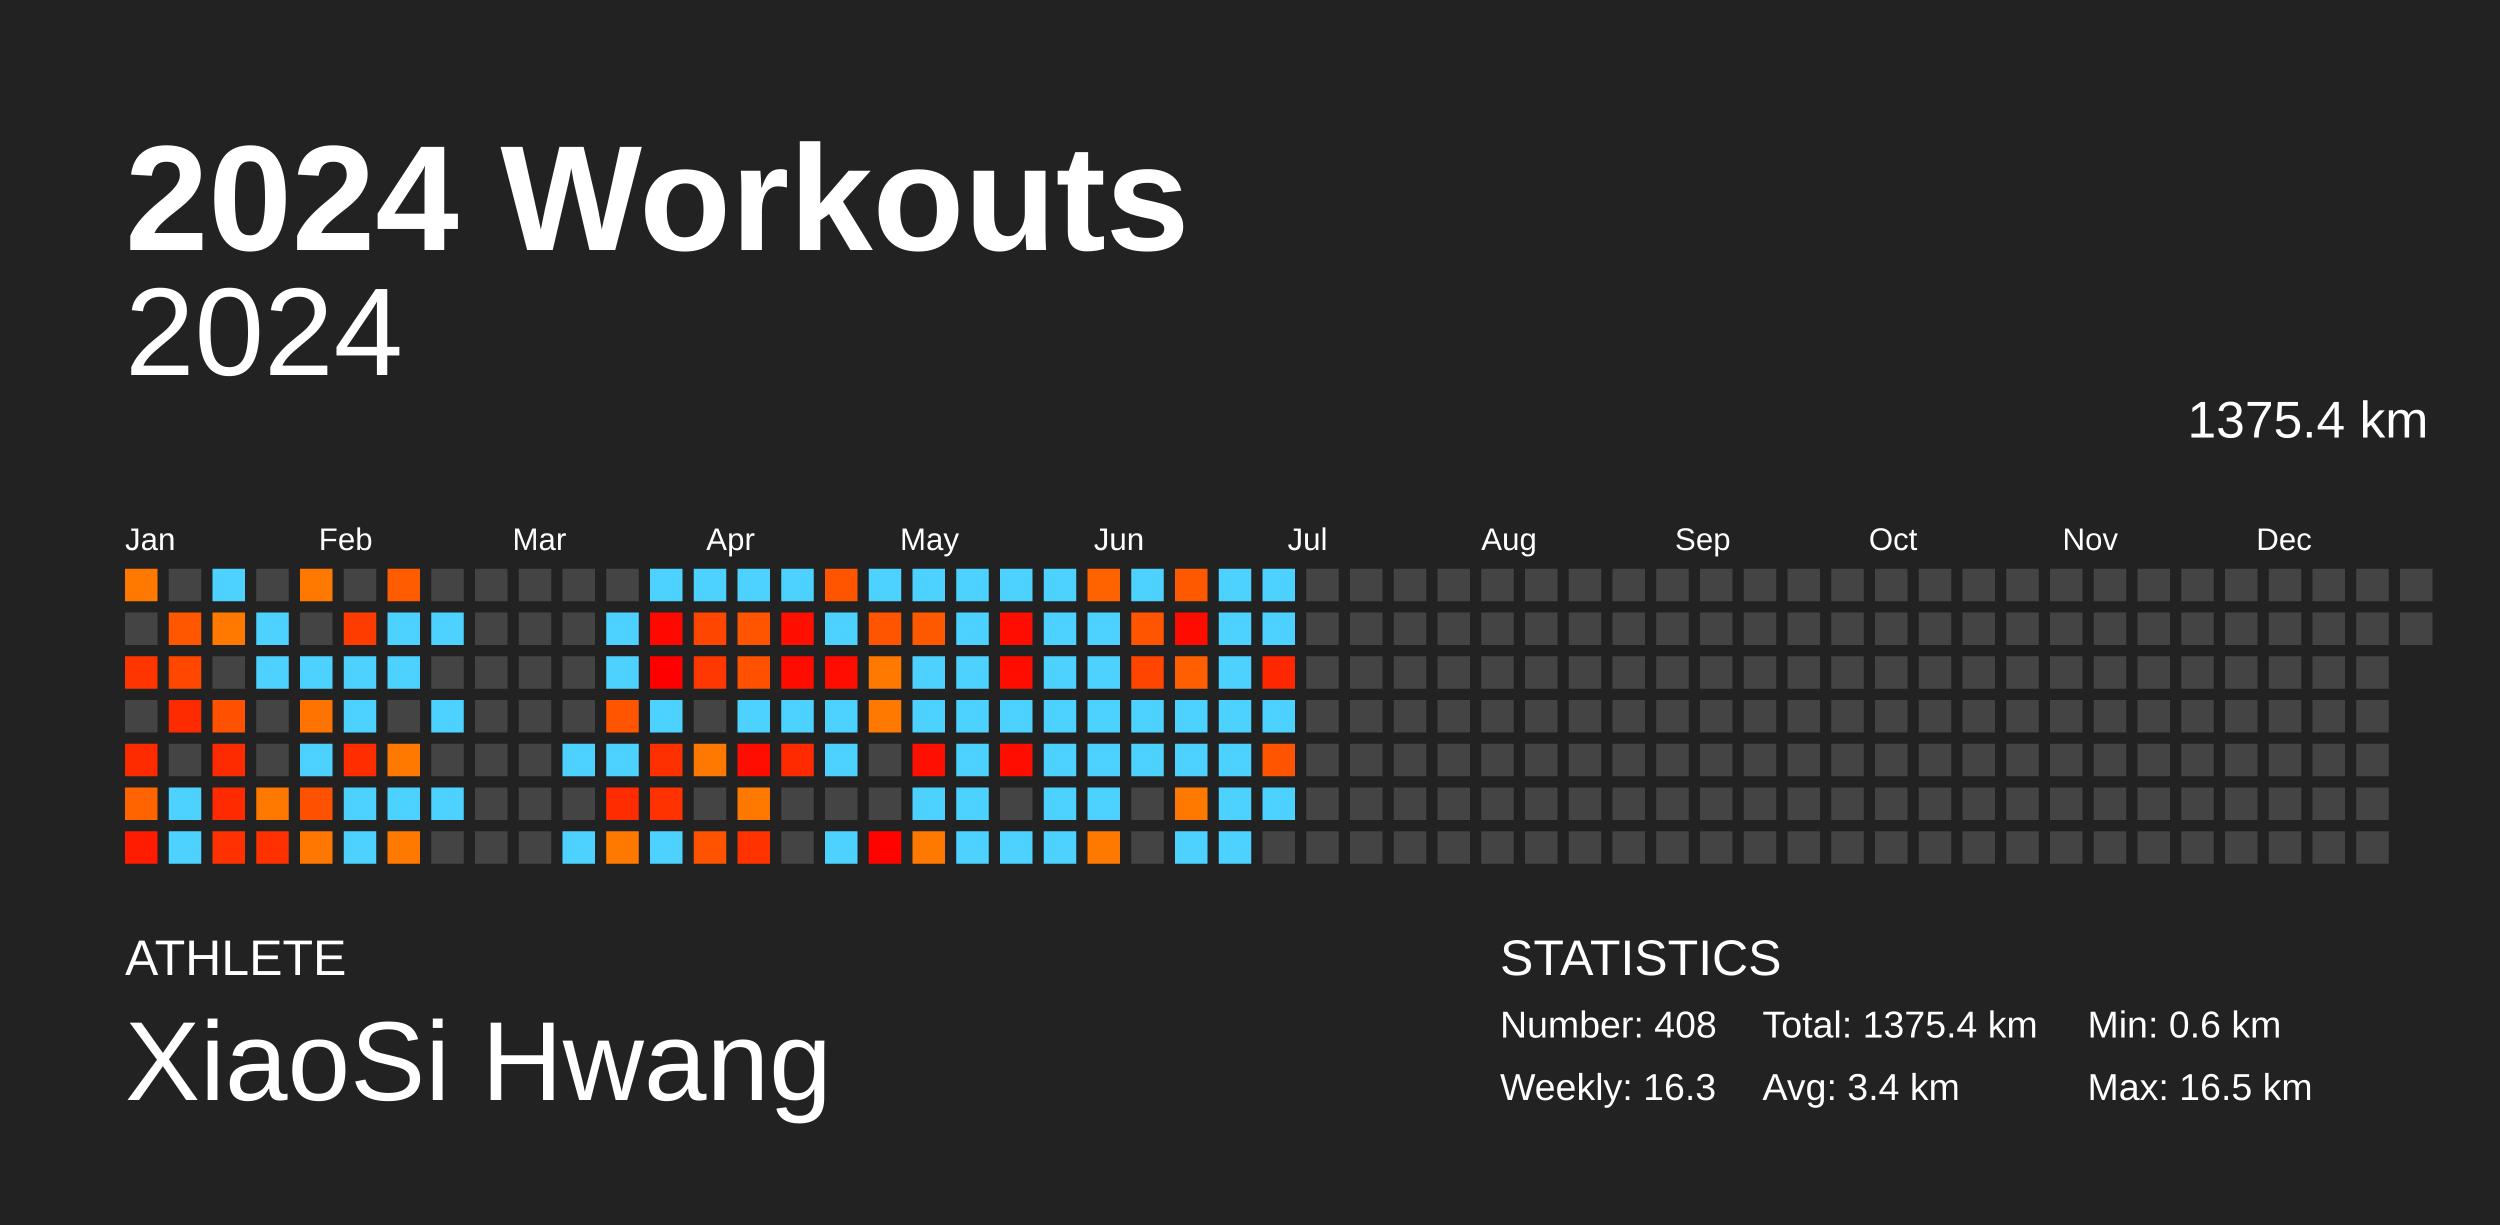
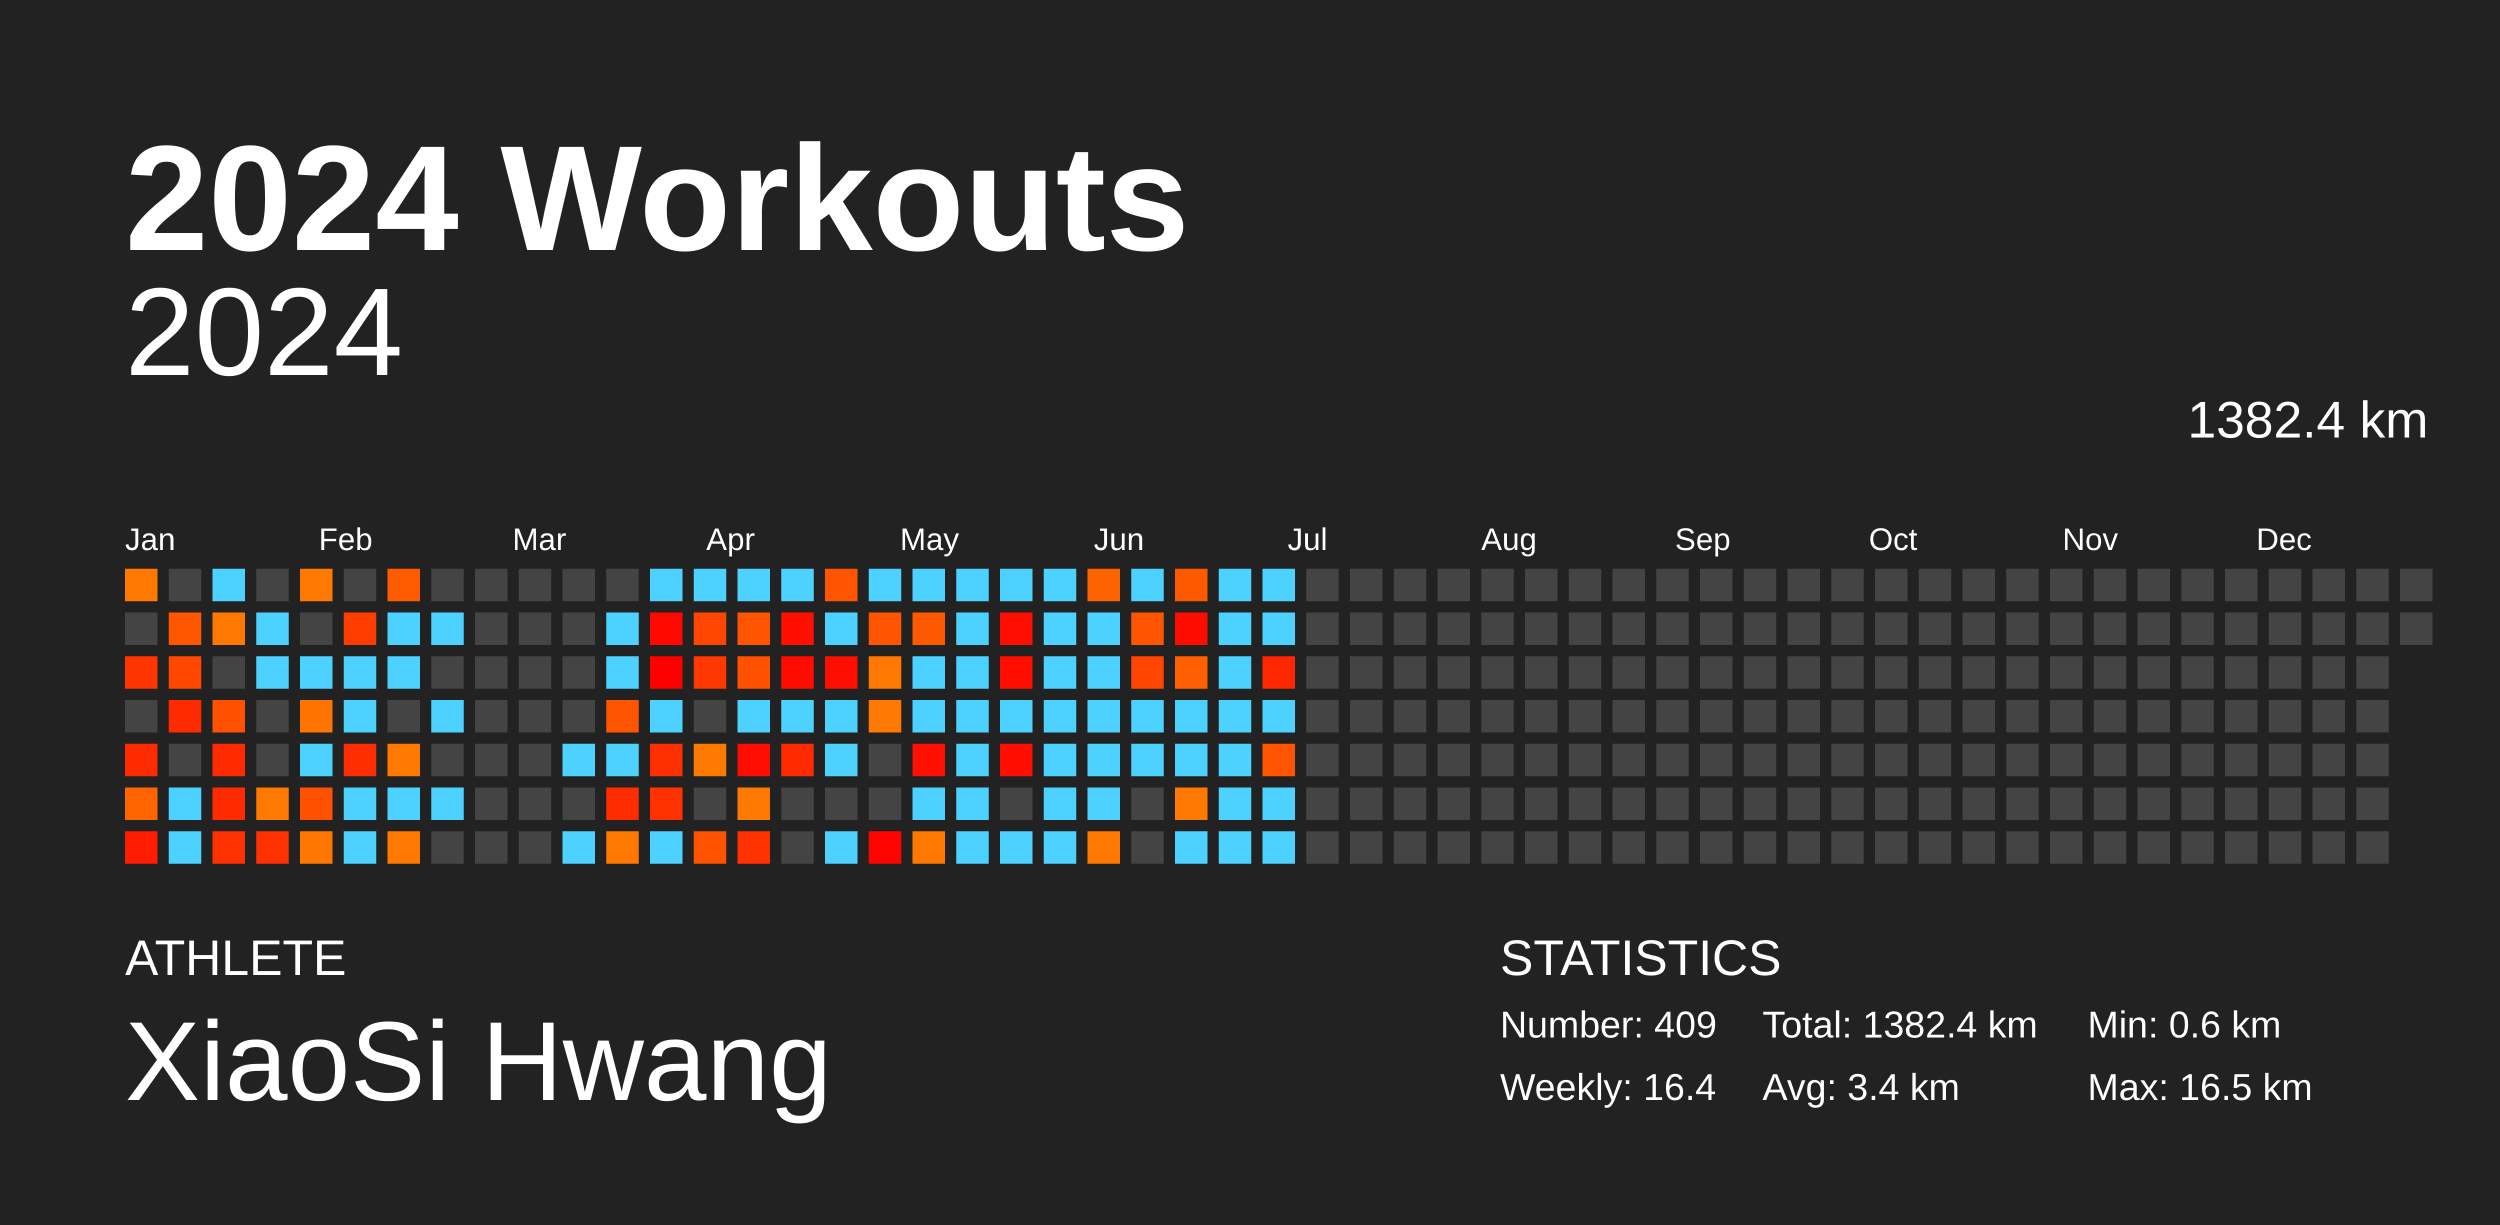
<svg xmlns="http://www.w3.org/2000/svg" baseProfile="full" height="98mm" version="1.1" viewBox="0,0,200,98" width="200mm">
  <defs />
  <rect fill="#222222" height="98" width="200" x="0" y="0" />
  <text fill="#FFFFFF" style="font-size:12px; font-family:Arial; font-weight:bold;" x="10" y="20">2024 Workouts</text>
  <text fill="#FFFFFF" style="font-size:4px; font-family:Arial" x="10" y="78">ATHLETE</text>
  <text fill="#FFFFFF" style="font-size:9px; font-family:Arial" x="10" y="88">XiaoSi Hwang</text>
  <text fill="#FFFFFF" style="font-size:4px; font-family:Arial" x="120" y="78">STATISTICS</text>
-   <text fill="#FFFFFF" style="font-size:3px; font-family:Arial" x="120" y="83">Number: 408</text>
-   <text fill="#FFFFFF" style="font-size:3px; font-family:Arial" x="120" y="88">Weekly: 16.3</text>
-   <text fill="#FFFFFF" style="font-size:3px; font-family:Arial" x="141" y="83">Total: 1375.4 km</text>
+   <text fill="#FFFFFF" style="font-size:3px; font-family:Arial" x="120" y="83">Number: 409</text>
+   <text fill="#FFFFFF" style="font-size:3px; font-family:Arial" x="120" y="88">Weekly: 16.4</text>
+   <text fill="#FFFFFF" style="font-size:3px; font-family:Arial" x="141" y="83">Total: 1382.4 km</text>
  <text fill="#FFFFFF" style="font-size:3px; font-family:Arial" x="141" y="88">Avg: 3.4 km</text>
  <text fill="#FFFFFF" style="font-size:3px; font-family:Arial" x="167" y="83">Min: 0.6 km</text>
  <text fill="#FFFFFF" style="font-size:3px; font-family:Arial" x="167" y="88">Max: 16.5 km</text>
  <text alignment-baseline="hanging" fill="#FFFFFF" style="font-size:10.0px; font-family:Arial;" x="10" y="30">2024</text>
-   <text alignment-baseline="hanging" fill="#FFFFFF" style="font-size:4.125px; font-family:Arial;" x="175" y="35">1375.4 km</text>
+   <text alignment-baseline="hanging" fill="#FFFFFF" style="font-size:4.125px; font-family:Arial;" x="175" y="35">1382.4 km</text>
  <text fill="#FFFFFF" style="font-size:2.5px; font-family:Arial" x="10.0" y="44">Jan</text>
  <text fill="#FFFFFF" style="font-size:2.5px; font-family:Arial" x="25.5" y="44">Feb</text>
  <text fill="#FFFFFF" style="font-size:2.5px; font-family:Arial" x="41.0" y="44">Mar</text>
  <text fill="#FFFFFF" style="font-size:2.5px; font-family:Arial" x="56.5" y="44">Apr</text>
  <text fill="#FFFFFF" style="font-size:2.5px; font-family:Arial" x="72.0" y="44">May</text>
  <text fill="#FFFFFF" style="font-size:2.5px; font-family:Arial" x="87.5" y="44">Jun</text>
  <text fill="#FFFFFF" style="font-size:2.5px; font-family:Arial" x="103.0" y="44">Jul</text>
  <text fill="#FFFFFF" style="font-size:2.5px; font-family:Arial" x="118.5" y="44">Aug</text>
  <text fill="#FFFFFF" style="font-size:2.5px; font-family:Arial" x="134.0" y="44">Sep</text>
  <text fill="#FFFFFF" style="font-size:2.5px; font-family:Arial" x="149.5" y="44">Oct</text>
  <text fill="#FFFFFF" style="font-size:2.5px; font-family:Arial" x="165.0" y="44">Nov</text>
  <text fill="#FFFFFF" style="font-size:2.5px; font-family:Arial" x="180.5" y="44">Dec</text>
  <rect fill="#ff7900" height="2.6" width="2.6" x="10.0" y="45.5" />
  <rect fill="#444444" height="2.6" width="2.6" x="10.0" y="49.0" />
  <rect fill="#ff3500" height="2.6" width="2.6" x="10.0" y="52.5" />
  <rect fill="#444444" height="2.6" width="2.6" x="10.0" y="56.0" />
  <rect fill="#ff2b00" height="2.6" width="2.6" x="10.0" y="59.5" />
  <rect fill="#ff6400" height="2.6" width="2.6" x="10.0" y="63.0" />
  <rect fill="#ff1c00" height="2.6" width="2.6" x="10.0" y="66.5" />
  <rect fill="#444444" height="2.6" width="2.6" x="13.5" y="45.5" />
  <rect fill="#ff5600" height="2.6" width="2.6" x="13.5" y="49.0" />
  <rect fill="#ff4700" height="2.6" width="2.6" x="13.5" y="52.5" />
  <rect fill="#ff2b00" height="2.6" width="2.6" x="13.5" y="56.0" />
  <rect fill="#444444" height="2.6" width="2.6" x="13.5" y="59.5" />
  <rect fill="#4dd2ff" height="2.6" width="2.6" x="13.5" y="63.0" />
  <rect fill="#4dd2ff" height="2.6" width="2.6" x="13.5" y="66.5" />
  <rect fill="#4dd2ff" height="2.6" width="2.6" x="17.0" y="45.5" />
  <rect fill="#ff7900" height="2.6" width="2.6" x="17.0" y="49.0" />
  <rect fill="#444444" height="2.6" width="2.6" x="17.0" y="52.5" />
  <rect fill="#ff5100" height="2.6" width="2.6" x="17.0" y="56.0" />
  <rect fill="#ff2b00" height="2.6" width="2.6" x="17.0" y="59.5" />
  <rect fill="#ff2a00" height="2.6" width="2.6" x="17.0" y="63.0" />
  <rect fill="#ff3100" height="2.6" width="2.6" x="17.0" y="66.5" />
  <rect fill="#444444" height="2.6" width="2.6" x="20.5" y="45.5" />
  <rect fill="#4dd2ff" height="2.6" width="2.6" x="20.5" y="49.0" />
  <rect fill="#4dd2ff" height="2.6" width="2.6" x="20.5" y="52.5" />
  <rect fill="#444444" height="2.6" width="2.6" x="20.5" y="56.0" />
  <rect fill="#444444" height="2.6" width="2.6" x="20.5" y="59.5" />
  <rect fill="#ff7800" height="2.6" width="2.6" x="20.5" y="63.0" />
  <rect fill="#ff3100" height="2.6" width="2.6" x="20.5" y="66.5" />
  <rect fill="#ff7900" height="2.6" width="2.6" x="24.0" y="45.5" />
  <rect fill="#444444" height="2.6" width="2.6" x="24.0" y="49.0" />
  <rect fill="#4dd2ff" height="2.6" width="2.6" x="24.0" y="52.5" />
  <rect fill="#ff7300" height="2.6" width="2.6" x="24.0" y="56.0" />
  <rect fill="#4dd2ff" height="2.6" width="2.6" x="24.0" y="59.5" />
  <rect fill="#ff5100" height="2.6" width="2.6" x="24.0" y="63.0" />
  <rect fill="#ff7700" height="2.6" width="2.6" x="24.0" y="66.5" />
  <rect fill="#444444" height="2.6" width="2.6" x="27.5" y="45.5" />
  <rect fill="#ff3c00" height="2.6" width="2.6" x="27.5" y="49.0" />
  <rect fill="#4dd2ff" height="2.6" width="2.6" x="27.5" y="52.5" />
  <rect fill="#4dd2ff" height="2.6" width="2.6" x="27.5" y="56.0" />
  <rect fill="#ff2e00" height="2.6" width="2.6" x="27.5" y="59.5" />
  <rect fill="#4dd2ff" height="2.6" width="2.6" x="27.5" y="63.0" />
  <rect fill="#4dd2ff" height="2.6" width="2.6" x="27.5" y="66.5" />
  <rect fill="#ff5c00" height="2.6" width="2.6" x="31.0" y="45.5" />
  <rect fill="#4dd2ff" height="2.6" width="2.6" x="31.0" y="49.0" />
  <rect fill="#4dd2ff" height="2.6" width="2.6" x="31.0" y="52.5" />
  <rect fill="#444444" height="2.6" width="2.6" x="31.0" y="56.0" />
  <rect fill="#ff7900" height="2.6" width="2.6" x="31.0" y="59.5" />
  <rect fill="#4dd2ff" height="2.6" width="2.6" x="31.0" y="63.0" />
  <rect fill="#ff7900" height="2.6" width="2.6" x="31.0" y="66.5" />
  <rect fill="#444444" height="2.6" width="2.6" x="34.5" y="45.5" />
  <rect fill="#4dd2ff" height="2.6" width="2.6" x="34.5" y="49.0" />
  <rect fill="#444444" height="2.6" width="2.6" x="34.5" y="52.5" />
  <rect fill="#4dd2ff" height="2.6" width="2.6" x="34.5" y="56.0" />
  <rect fill="#444444" height="2.6" width="2.6" x="34.5" y="59.5" />
  <rect fill="#4dd2ff" height="2.6" width="2.6" x="34.5" y="63.0" />
  <rect fill="#444444" height="2.6" width="2.6" x="34.5" y="66.5" />
  <rect fill="#444444" height="2.6" width="2.6" x="38.0" y="45.5" />
  <rect fill="#444444" height="2.6" width="2.6" x="38.0" y="49.0" />
  <rect fill="#444444" height="2.6" width="2.6" x="38.0" y="52.5" />
  <rect fill="#444444" height="2.6" width="2.6" x="38.0" y="56.0" />
  <rect fill="#444444" height="2.6" width="2.6" x="38.0" y="59.5" />
  <rect fill="#444444" height="2.6" width="2.6" x="38.0" y="63.0" />
  <rect fill="#444444" height="2.6" width="2.6" x="38.0" y="66.5" />
  <rect fill="#444444" height="2.6" width="2.6" x="41.5" y="45.5" />
  <rect fill="#444444" height="2.6" width="2.6" x="41.5" y="49.0" />
  <rect fill="#444444" height="2.6" width="2.6" x="41.5" y="52.5" />
  <rect fill="#444444" height="2.6" width="2.6" x="41.5" y="56.0" />
  <rect fill="#444444" height="2.6" width="2.6" x="41.5" y="59.5" />
  <rect fill="#444444" height="2.6" width="2.6" x="41.5" y="63.0" />
  <rect fill="#444444" height="2.6" width="2.6" x="41.5" y="66.5" />
  <rect fill="#444444" height="2.6" width="2.6" x="45.0" y="45.5" />
  <rect fill="#444444" height="2.6" width="2.6" x="45.0" y="49.0" />
  <rect fill="#444444" height="2.6" width="2.6" x="45.0" y="52.5" />
  <rect fill="#444444" height="2.6" width="2.6" x="45.0" y="56.0" />
  <rect fill="#4dd2ff" height="2.6" width="2.6" x="45.0" y="59.5" />
  <rect fill="#444444" height="2.6" width="2.6" x="45.0" y="63.0" />
  <rect fill="#4dd2ff" height="2.6" width="2.6" x="45.0" y="66.5" />
  <rect fill="#444444" height="2.6" width="2.6" x="48.5" y="45.5" />
  <rect fill="#4dd2ff" height="2.6" width="2.6" x="48.5" y="49.0" />
  <rect fill="#4dd2ff" height="2.6" width="2.6" x="48.5" y="52.5" />
  <rect fill="#ff5400" height="2.6" width="2.6" x="48.5" y="56.0" />
  <rect fill="#4dd2ff" height="2.6" width="2.6" x="48.5" y="59.5" />
  <rect fill="#ff2c00" height="2.6" width="2.6" x="48.5" y="63.0" />
  <rect fill="#ff7900" height="2.6" width="2.6" x="48.5" y="66.5" />
  <rect fill="#4dd2ff" height="2.6" width="2.6" x="52.0" y="45.5" />
  <rect fill="#ff0800" height="2.6" width="2.6" x="52.0" y="49.0" />
  <rect fill="#ff0000" height="2.6" width="2.6" x="52.0" y="52.5" />
  <rect fill="#4dd2ff" height="2.6" width="2.6" x="52.0" y="56.0" />
  <rect fill="#ff3000" height="2.6" width="2.6" x="52.0" y="59.5" />
  <rect fill="#ff3200" height="2.6" width="2.6" x="52.0" y="63.0" />
  <rect fill="#4dd2ff" height="2.6" width="2.6" x="52.0" y="66.5" />
  <rect fill="#4dd2ff" height="2.6" width="2.6" x="55.5" y="45.5" />
  <rect fill="#ff4600" height="2.6" width="2.6" x="55.5" y="49.0" />
  <rect fill="#ff3700" height="2.6" width="2.6" x="55.5" y="52.5" />
  <rect fill="#444444" height="2.6" width="2.6" x="55.5" y="56.0" />
  <rect fill="#ff7900" height="2.6" width="2.6" x="55.5" y="59.5" />
  <rect fill="#444444" height="2.6" width="2.6" x="55.5" y="63.0" />
  <rect fill="#ff5300" height="2.6" width="2.6" x="55.5" y="66.5" />
  <rect fill="#4dd2ff" height="2.6" width="2.6" x="59.0" y="45.5" />
  <rect fill="#ff5400" height="2.6" width="2.6" x="59.0" y="49.0" />
  <rect fill="#ff5100" height="2.6" width="2.6" x="59.0" y="52.5" />
  <rect fill="#4dd2ff" height="2.6" width="2.6" x="59.0" y="56.0" />
  <rect fill="#ff0d00" height="2.6" width="2.6" x="59.0" y="59.5" />
  <rect fill="#ff7900" height="2.6" width="2.6" x="59.0" y="63.0" />
  <rect fill="#ff3200" height="2.6" width="2.6" x="59.0" y="66.5" />
  <rect fill="#4dd2ff" height="2.6" width="2.6" x="62.5" y="45.5" />
  <rect fill="#ff0f00" height="2.6" width="2.6" x="62.5" y="49.0" />
  <rect fill="#ff0c00" height="2.6" width="2.6" x="62.5" y="52.5" />
  <rect fill="#4dd2ff" height="2.6" width="2.6" x="62.5" y="56.0" />
  <rect fill="#ff2a00" height="2.6" width="2.6" x="62.5" y="59.5" />
  <rect fill="#444444" height="2.6" width="2.6" x="62.5" y="63.0" />
  <rect fill="#444444" height="2.6" width="2.6" x="62.5" y="66.5" />
  <rect fill="#ff5500" height="2.6" width="2.6" x="66.0" y="45.5" />
  <rect fill="#4dd2ff" height="2.6" width="2.6" x="66.0" y="49.0" />
  <rect fill="#ff0d00" height="2.6" width="2.6" x="66.0" y="52.5" />
  <rect fill="#4dd2ff" height="2.6" width="2.6" x="66.0" y="56.0" />
  <rect fill="#4dd2ff" height="2.6" width="2.6" x="66.0" y="59.5" />
  <rect fill="#444444" height="2.6" width="2.6" x="66.0" y="63.0" />
  <rect fill="#4dd2ff" height="2.6" width="2.6" x="66.0" y="66.5" />
  <rect fill="#4dd2ff" height="2.6" width="2.6" x="69.5" y="45.5" />
  <rect fill="#ff5400" height="2.6" width="2.6" x="69.5" y="49.0" />
  <rect fill="#ff7800" height="2.6" width="2.6" x="69.5" y="52.5" />
  <rect fill="#ff7900" height="2.6" width="2.6" x="69.5" y="56.0" />
  <rect fill="#444444" height="2.6" width="2.6" x="69.5" y="59.5" />
  <rect fill="#444444" height="2.6" width="2.6" x="69.5" y="63.0" />
  <rect fill="#ff0300" height="2.6" width="2.6" x="69.5" y="66.5" />
  <rect fill="#4dd2ff" height="2.6" width="2.6" x="73.0" y="45.5" />
  <rect fill="#ff5900" height="2.6" width="2.6" x="73.0" y="49.0" />
  <rect fill="#4dd2ff" height="2.6" width="2.6" x="73.0" y="52.5" />
  <rect fill="#4dd2ff" height="2.6" width="2.6" x="73.0" y="56.0" />
  <rect fill="#ff1000" height="2.6" width="2.6" x="73.0" y="59.5" />
  <rect fill="#4dd2ff" height="2.6" width="2.6" x="73.0" y="63.0" />
  <rect fill="#ff7900" height="2.6" width="2.6" x="73.0" y="66.5" />
  <rect fill="#4dd2ff" height="2.6" width="2.6" x="76.5" y="45.5" />
  <rect fill="#4dd2ff" height="2.6" width="2.6" x="76.5" y="49.0" />
  <rect fill="#4dd2ff" height="2.6" width="2.6" x="76.5" y="52.5" />
  <rect fill="#4dd2ff" height="2.6" width="2.6" x="76.5" y="56.0" />
  <rect fill="#4dd2ff" height="2.6" width="2.6" x="76.5" y="59.5" />
  <rect fill="#4dd2ff" height="2.6" width="2.6" x="76.5" y="63.0" />
  <rect fill="#4dd2ff" height="2.6" width="2.6" x="76.5" y="66.5" />
  <rect fill="#4dd2ff" height="2.6" width="2.6" x="80.0" y="45.5" />
  <rect fill="#ff0d00" height="2.6" width="2.6" x="80.0" y="49.0" />
  <rect fill="#ff0e00" height="2.6" width="2.6" x="80.0" y="52.5" />
  <rect fill="#4dd2ff" height="2.6" width="2.6" x="80.0" y="56.0" />
  <rect fill="#ff0e00" height="2.6" width="2.6" x="80.0" y="59.5" />
  <rect fill="#444444" height="2.6" width="2.6" x="80.0" y="63.0" />
  <rect fill="#4dd2ff" height="2.6" width="2.6" x="80.0" y="66.5" />
  <rect fill="#4dd2ff" height="2.6" width="2.6" x="83.5" y="45.5" />
  <rect fill="#4dd2ff" height="2.6" width="2.6" x="83.5" y="49.0" />
  <rect fill="#4dd2ff" height="2.6" width="2.6" x="83.5" y="52.5" />
  <rect fill="#4dd2ff" height="2.6" width="2.6" x="83.5" y="56.0" />
  <rect fill="#4dd2ff" height="2.6" width="2.6" x="83.5" y="59.5" />
  <rect fill="#4dd2ff" height="2.6" width="2.6" x="83.5" y="63.0" />
  <rect fill="#4dd2ff" height="2.6" width="2.6" x="83.5" y="66.5" />
  <rect fill="#ff6300" height="2.6" width="2.6" x="87.0" y="45.5" />
  <rect fill="#4dd2ff" height="2.6" width="2.6" x="87.0" y="49.0" />
  <rect fill="#4dd2ff" height="2.6" width="2.6" x="87.0" y="52.5" />
  <rect fill="#4dd2ff" height="2.6" width="2.6" x="87.0" y="56.0" />
  <rect fill="#4dd2ff" height="2.6" width="2.6" x="87.0" y="59.5" />
  <rect fill="#4dd2ff" height="2.6" width="2.6" x="87.0" y="63.0" />
  <rect fill="#ff7900" height="2.6" width="2.6" x="87.0" y="66.5" />
  <rect fill="#4dd2ff" height="2.6" width="2.6" x="90.5" y="45.5" />
  <rect fill="#ff5500" height="2.6" width="2.6" x="90.5" y="49.0" />
  <rect fill="#ff4500" height="2.6" width="2.6" x="90.5" y="52.5" />
  <rect fill="#4dd2ff" height="2.6" width="2.6" x="90.5" y="56.0" />
  <rect fill="#4dd2ff" height="2.6" width="2.6" x="90.5" y="59.5" />
  <rect fill="#444444" height="2.6" width="2.6" x="90.5" y="63.0" />
  <rect fill="#444444" height="2.6" width="2.6" x="90.5" y="66.5" />
  <rect fill="#ff5900" height="2.6" width="2.6" x="94.0" y="45.5" />
  <rect fill="#ff0c00" height="2.6" width="2.6" x="94.0" y="49.0" />
  <rect fill="#ff5f00" height="2.6" width="2.6" x="94.0" y="52.5" />
  <rect fill="#4dd2ff" height="2.6" width="2.6" x="94.0" y="56.0" />
  <rect fill="#4dd2ff" height="2.6" width="2.6" x="94.0" y="59.5" />
  <rect fill="#ff7900" height="2.6" width="2.6" x="94.0" y="63.0" />
  <rect fill="#4dd2ff" height="2.6" width="2.6" x="94.0" y="66.5" />
  <rect fill="#4dd2ff" height="2.6" width="2.6" x="97.5" y="45.5" />
  <rect fill="#4dd2ff" height="2.6" width="2.6" x="97.5" y="49.0" />
  <rect fill="#4dd2ff" height="2.6" width="2.6" x="97.5" y="52.5" />
  <rect fill="#4dd2ff" height="2.6" width="2.6" x="97.5" y="56.0" />
  <rect fill="#4dd2ff" height="2.6" width="2.6" x="97.5" y="59.5" />
  <rect fill="#4dd2ff" height="2.6" width="2.6" x="97.5" y="63.0" />
  <rect fill="#4dd2ff" height="2.6" width="2.6" x="97.5" y="66.5" />
  <rect fill="#4dd2ff" height="2.6" width="2.6" x="101.0" y="45.5" />
  <rect fill="#4dd2ff" height="2.6" width="2.6" x="101.0" y="49.0" />
  <rect fill="#ff2700" height="2.6" width="2.6" x="101.0" y="52.5" />
  <rect fill="#4dd2ff" height="2.6" width="2.6" x="101.0" y="56.0" />
  <rect fill="#ff5400" height="2.6" width="2.6" x="101.0" y="59.5" />
  <rect fill="#4dd2ff" height="2.6" width="2.6" x="101.0" y="63.0" />
-   <rect fill="#444444" height="2.6" width="2.6" x="101.0" y="66.5" />
+   <rect fill="#4dd2ff" height="2.6" width="2.6" x="101.0" y="66.5" />
  <rect fill="#444444" height="2.6" width="2.6" x="104.5" y="45.5" />
  <rect fill="#444444" height="2.6" width="2.6" x="104.5" y="49.0" />
  <rect fill="#444444" height="2.6" width="2.6" x="104.5" y="52.5" />
  <rect fill="#444444" height="2.6" width="2.6" x="104.5" y="56.0" />
  <rect fill="#444444" height="2.6" width="2.6" x="104.5" y="59.5" />
  <rect fill="#444444" height="2.6" width="2.6" x="104.5" y="63.0" />
  <rect fill="#444444" height="2.6" width="2.6" x="104.5" y="66.5" />
  <rect fill="#444444" height="2.6" width="2.6" x="108.0" y="45.5" />
  <rect fill="#444444" height="2.6" width="2.6" x="108.0" y="49.0" />
  <rect fill="#444444" height="2.6" width="2.6" x="108.0" y="52.5" />
  <rect fill="#444444" height="2.6" width="2.6" x="108.0" y="56.0" />
  <rect fill="#444444" height="2.6" width="2.6" x="108.0" y="59.5" />
  <rect fill="#444444" height="2.6" width="2.6" x="108.0" y="63.0" />
  <rect fill="#444444" height="2.6" width="2.6" x="108.0" y="66.5" />
  <rect fill="#444444" height="2.6" width="2.6" x="111.5" y="45.5" />
  <rect fill="#444444" height="2.6" width="2.6" x="111.5" y="49.0" />
  <rect fill="#444444" height="2.6" width="2.6" x="111.5" y="52.5" />
  <rect fill="#444444" height="2.6" width="2.6" x="111.5" y="56.0" />
  <rect fill="#444444" height="2.6" width="2.6" x="111.5" y="59.5" />
  <rect fill="#444444" height="2.6" width="2.6" x="111.5" y="63.0" />
  <rect fill="#444444" height="2.6" width="2.6" x="111.5" y="66.5" />
  <rect fill="#444444" height="2.6" width="2.6" x="115.0" y="45.5" />
  <rect fill="#444444" height="2.6" width="2.6" x="115.0" y="49.0" />
  <rect fill="#444444" height="2.6" width="2.6" x="115.0" y="52.5" />
  <rect fill="#444444" height="2.6" width="2.6" x="115.0" y="56.0" />
  <rect fill="#444444" height="2.6" width="2.6" x="115.0" y="59.5" />
  <rect fill="#444444" height="2.6" width="2.6" x="115.0" y="63.0" />
  <rect fill="#444444" height="2.6" width="2.6" x="115.0" y="66.5" />
  <rect fill="#444444" height="2.6" width="2.6" x="118.5" y="45.5" />
  <rect fill="#444444" height="2.6" width="2.6" x="118.5" y="49.0" />
  <rect fill="#444444" height="2.6" width="2.6" x="118.5" y="52.5" />
  <rect fill="#444444" height="2.6" width="2.6" x="118.5" y="56.0" />
  <rect fill="#444444" height="2.6" width="2.6" x="118.5" y="59.5" />
  <rect fill="#444444" height="2.6" width="2.6" x="118.5" y="63.0" />
  <rect fill="#444444" height="2.6" width="2.6" x="118.5" y="66.5" />
  <rect fill="#444444" height="2.6" width="2.6" x="122.0" y="45.5" />
  <rect fill="#444444" height="2.6" width="2.6" x="122.0" y="49.0" />
  <rect fill="#444444" height="2.6" width="2.6" x="122.0" y="52.5" />
  <rect fill="#444444" height="2.6" width="2.6" x="122.0" y="56.0" />
  <rect fill="#444444" height="2.6" width="2.6" x="122.0" y="59.5" />
  <rect fill="#444444" height="2.6" width="2.6" x="122.0" y="63.0" />
  <rect fill="#444444" height="2.6" width="2.6" x="122.0" y="66.5" />
  <rect fill="#444444" height="2.6" width="2.6" x="125.5" y="45.5" />
  <rect fill="#444444" height="2.6" width="2.6" x="125.5" y="49.0" />
  <rect fill="#444444" height="2.6" width="2.6" x="125.5" y="52.5" />
  <rect fill="#444444" height="2.6" width="2.6" x="125.5" y="56.0" />
  <rect fill="#444444" height="2.6" width="2.6" x="125.5" y="59.5" />
  <rect fill="#444444" height="2.6" width="2.6" x="125.5" y="63.0" />
  <rect fill="#444444" height="2.6" width="2.6" x="125.5" y="66.5" />
  <rect fill="#444444" height="2.6" width="2.6" x="129.0" y="45.5" />
  <rect fill="#444444" height="2.6" width="2.6" x="129.0" y="49.0" />
  <rect fill="#444444" height="2.6" width="2.6" x="129.0" y="52.5" />
  <rect fill="#444444" height="2.6" width="2.6" x="129.0" y="56.0" />
  <rect fill="#444444" height="2.6" width="2.6" x="129.0" y="59.5" />
  <rect fill="#444444" height="2.6" width="2.6" x="129.0" y="63.0" />
  <rect fill="#444444" height="2.6" width="2.6" x="129.0" y="66.5" />
  <rect fill="#444444" height="2.6" width="2.6" x="132.5" y="45.5" />
  <rect fill="#444444" height="2.6" width="2.6" x="132.5" y="49.0" />
  <rect fill="#444444" height="2.6" width="2.6" x="132.5" y="52.5" />
  <rect fill="#444444" height="2.6" width="2.6" x="132.5" y="56.0" />
  <rect fill="#444444" height="2.6" width="2.6" x="132.5" y="59.5" />
  <rect fill="#444444" height="2.6" width="2.6" x="132.5" y="63.0" />
  <rect fill="#444444" height="2.6" width="2.6" x="132.5" y="66.5" />
  <rect fill="#444444" height="2.6" width="2.6" x="136.0" y="45.5" />
  <rect fill="#444444" height="2.6" width="2.6" x="136.0" y="49.0" />
  <rect fill="#444444" height="2.6" width="2.6" x="136.0" y="52.5" />
  <rect fill="#444444" height="2.6" width="2.6" x="136.0" y="56.0" />
  <rect fill="#444444" height="2.6" width="2.6" x="136.0" y="59.5" />
  <rect fill="#444444" height="2.6" width="2.6" x="136.0" y="63.0" />
  <rect fill="#444444" height="2.6" width="2.6" x="136.0" y="66.5" />
  <rect fill="#444444" height="2.6" width="2.6" x="139.5" y="45.5" />
  <rect fill="#444444" height="2.6" width="2.6" x="139.5" y="49.0" />
  <rect fill="#444444" height="2.6" width="2.6" x="139.5" y="52.5" />
  <rect fill="#444444" height="2.6" width="2.6" x="139.5" y="56.0" />
  <rect fill="#444444" height="2.6" width="2.6" x="139.5" y="59.5" />
  <rect fill="#444444" height="2.6" width="2.6" x="139.5" y="63.0" />
  <rect fill="#444444" height="2.6" width="2.6" x="139.5" y="66.5" />
  <rect fill="#444444" height="2.6" width="2.6" x="143.0" y="45.5" />
  <rect fill="#444444" height="2.6" width="2.6" x="143.0" y="49.0" />
  <rect fill="#444444" height="2.6" width="2.6" x="143.0" y="52.5" />
  <rect fill="#444444" height="2.6" width="2.6" x="143.0" y="56.0" />
  <rect fill="#444444" height="2.6" width="2.6" x="143.0" y="59.5" />
  <rect fill="#444444" height="2.6" width="2.6" x="143.0" y="63.0" />
  <rect fill="#444444" height="2.6" width="2.6" x="143.0" y="66.5" />
  <rect fill="#444444" height="2.6" width="2.6" x="146.5" y="45.5" />
  <rect fill="#444444" height="2.6" width="2.6" x="146.5" y="49.0" />
  <rect fill="#444444" height="2.6" width="2.6" x="146.5" y="52.5" />
  <rect fill="#444444" height="2.6" width="2.6" x="146.5" y="56.0" />
  <rect fill="#444444" height="2.6" width="2.6" x="146.5" y="59.5" />
  <rect fill="#444444" height="2.6" width="2.6" x="146.5" y="63.0" />
  <rect fill="#444444" height="2.6" width="2.6" x="146.5" y="66.5" />
  <rect fill="#444444" height="2.6" width="2.6" x="150.0" y="45.5" />
  <rect fill="#444444" height="2.6" width="2.6" x="150.0" y="49.0" />
  <rect fill="#444444" height="2.6" width="2.6" x="150.0" y="52.5" />
  <rect fill="#444444" height="2.6" width="2.6" x="150.0" y="56.0" />
  <rect fill="#444444" height="2.6" width="2.6" x="150.0" y="59.5" />
  <rect fill="#444444" height="2.6" width="2.6" x="150.0" y="63.0" />
  <rect fill="#444444" height="2.6" width="2.6" x="150.0" y="66.5" />
  <rect fill="#444444" height="2.6" width="2.6" x="153.5" y="45.5" />
  <rect fill="#444444" height="2.6" width="2.6" x="153.5" y="49.0" />
  <rect fill="#444444" height="2.6" width="2.6" x="153.5" y="52.5" />
  <rect fill="#444444" height="2.6" width="2.6" x="153.5" y="56.0" />
  <rect fill="#444444" height="2.6" width="2.6" x="153.5" y="59.5" />
  <rect fill="#444444" height="2.6" width="2.6" x="153.5" y="63.0" />
  <rect fill="#444444" height="2.6" width="2.6" x="153.5" y="66.5" />
  <rect fill="#444444" height="2.6" width="2.6" x="157.0" y="45.5" />
  <rect fill="#444444" height="2.6" width="2.6" x="157.0" y="49.0" />
  <rect fill="#444444" height="2.6" width="2.6" x="157.0" y="52.5" />
  <rect fill="#444444" height="2.6" width="2.6" x="157.0" y="56.0" />
  <rect fill="#444444" height="2.6" width="2.6" x="157.0" y="59.5" />
  <rect fill="#444444" height="2.6" width="2.6" x="157.0" y="63.0" />
  <rect fill="#444444" height="2.6" width="2.6" x="157.0" y="66.5" />
  <rect fill="#444444" height="2.6" width="2.6" x="160.5" y="45.5" />
  <rect fill="#444444" height="2.6" width="2.6" x="160.5" y="49.0" />
  <rect fill="#444444" height="2.6" width="2.6" x="160.5" y="52.5" />
  <rect fill="#444444" height="2.6" width="2.6" x="160.5" y="56.0" />
  <rect fill="#444444" height="2.6" width="2.6" x="160.5" y="59.5" />
  <rect fill="#444444" height="2.6" width="2.6" x="160.5" y="63.0" />
  <rect fill="#444444" height="2.6" width="2.6" x="160.5" y="66.5" />
  <rect fill="#444444" height="2.6" width="2.6" x="164.0" y="45.5" />
  <rect fill="#444444" height="2.6" width="2.6" x="164.0" y="49.0" />
  <rect fill="#444444" height="2.6" width="2.6" x="164.0" y="52.5" />
  <rect fill="#444444" height="2.6" width="2.6" x="164.0" y="56.0" />
  <rect fill="#444444" height="2.6" width="2.6" x="164.0" y="59.5" />
  <rect fill="#444444" height="2.6" width="2.6" x="164.0" y="63.0" />
  <rect fill="#444444" height="2.6" width="2.6" x="164.0" y="66.5" />
  <rect fill="#444444" height="2.6" width="2.6" x="167.5" y="45.5" />
  <rect fill="#444444" height="2.6" width="2.6" x="167.5" y="49.0" />
  <rect fill="#444444" height="2.6" width="2.6" x="167.5" y="52.5" />
  <rect fill="#444444" height="2.6" width="2.6" x="167.5" y="56.0" />
  <rect fill="#444444" height="2.6" width="2.6" x="167.5" y="59.5" />
  <rect fill="#444444" height="2.6" width="2.6" x="167.5" y="63.0" />
  <rect fill="#444444" height="2.6" width="2.6" x="167.5" y="66.5" />
  <rect fill="#444444" height="2.6" width="2.6" x="171.0" y="45.5" />
  <rect fill="#444444" height="2.6" width="2.6" x="171.0" y="49.0" />
  <rect fill="#444444" height="2.6" width="2.6" x="171.0" y="52.5" />
  <rect fill="#444444" height="2.6" width="2.6" x="171.0" y="56.0" />
  <rect fill="#444444" height="2.6" width="2.6" x="171.0" y="59.5" />
  <rect fill="#444444" height="2.6" width="2.6" x="171.0" y="63.0" />
  <rect fill="#444444" height="2.6" width="2.6" x="171.0" y="66.5" />
  <rect fill="#444444" height="2.6" width="2.6" x="174.5" y="45.5" />
  <rect fill="#444444" height="2.6" width="2.6" x="174.5" y="49.0" />
  <rect fill="#444444" height="2.6" width="2.6" x="174.5" y="52.5" />
  <rect fill="#444444" height="2.6" width="2.6" x="174.5" y="56.0" />
  <rect fill="#444444" height="2.6" width="2.6" x="174.5" y="59.5" />
  <rect fill="#444444" height="2.6" width="2.6" x="174.5" y="63.0" />
  <rect fill="#444444" height="2.6" width="2.6" x="174.5" y="66.5" />
  <rect fill="#444444" height="2.6" width="2.6" x="178.0" y="45.5" />
  <rect fill="#444444" height="2.6" width="2.6" x="178.0" y="49.0" />
  <rect fill="#444444" height="2.6" width="2.6" x="178.0" y="52.5" />
  <rect fill="#444444" height="2.6" width="2.6" x="178.0" y="56.0" />
  <rect fill="#444444" height="2.6" width="2.6" x="178.0" y="59.5" />
  <rect fill="#444444" height="2.6" width="2.6" x="178.0" y="63.0" />
  <rect fill="#444444" height="2.6" width="2.6" x="178.0" y="66.5" />
  <rect fill="#444444" height="2.6" width="2.6" x="181.5" y="45.5" />
  <rect fill="#444444" height="2.6" width="2.6" x="181.5" y="49.0" />
  <rect fill="#444444" height="2.6" width="2.6" x="181.5" y="52.5" />
  <rect fill="#444444" height="2.6" width="2.6" x="181.5" y="56.0" />
  <rect fill="#444444" height="2.6" width="2.6" x="181.5" y="59.5" />
  <rect fill="#444444" height="2.6" width="2.6" x="181.5" y="63.0" />
  <rect fill="#444444" height="2.6" width="2.6" x="181.5" y="66.5" />
  <rect fill="#444444" height="2.6" width="2.6" x="185.0" y="45.5" />
  <rect fill="#444444" height="2.6" width="2.6" x="185.0" y="49.0" />
  <rect fill="#444444" height="2.6" width="2.6" x="185.0" y="52.5" />
  <rect fill="#444444" height="2.6" width="2.6" x="185.0" y="56.0" />
  <rect fill="#444444" height="2.6" width="2.6" x="185.0" y="59.5" />
  <rect fill="#444444" height="2.6" width="2.6" x="185.0" y="63.0" />
  <rect fill="#444444" height="2.6" width="2.6" x="185.0" y="66.5" />
  <rect fill="#444444" height="2.6" width="2.6" x="188.5" y="45.5" />
  <rect fill="#444444" height="2.6" width="2.6" x="188.5" y="49.0" />
  <rect fill="#444444" height="2.6" width="2.6" x="188.5" y="52.5" />
  <rect fill="#444444" height="2.6" width="2.6" x="188.5" y="56.0" />
  <rect fill="#444444" height="2.6" width="2.6" x="188.5" y="59.5" />
  <rect fill="#444444" height="2.6" width="2.6" x="188.5" y="63.0" />
  <rect fill="#444444" height="2.6" width="2.6" x="188.5" y="66.5" />
  <rect fill="#444444" height="2.6" width="2.6" x="192.0" y="45.5" />
  <rect fill="#444444" height="2.6" width="2.6" x="192.0" y="49.0" />
</svg>
